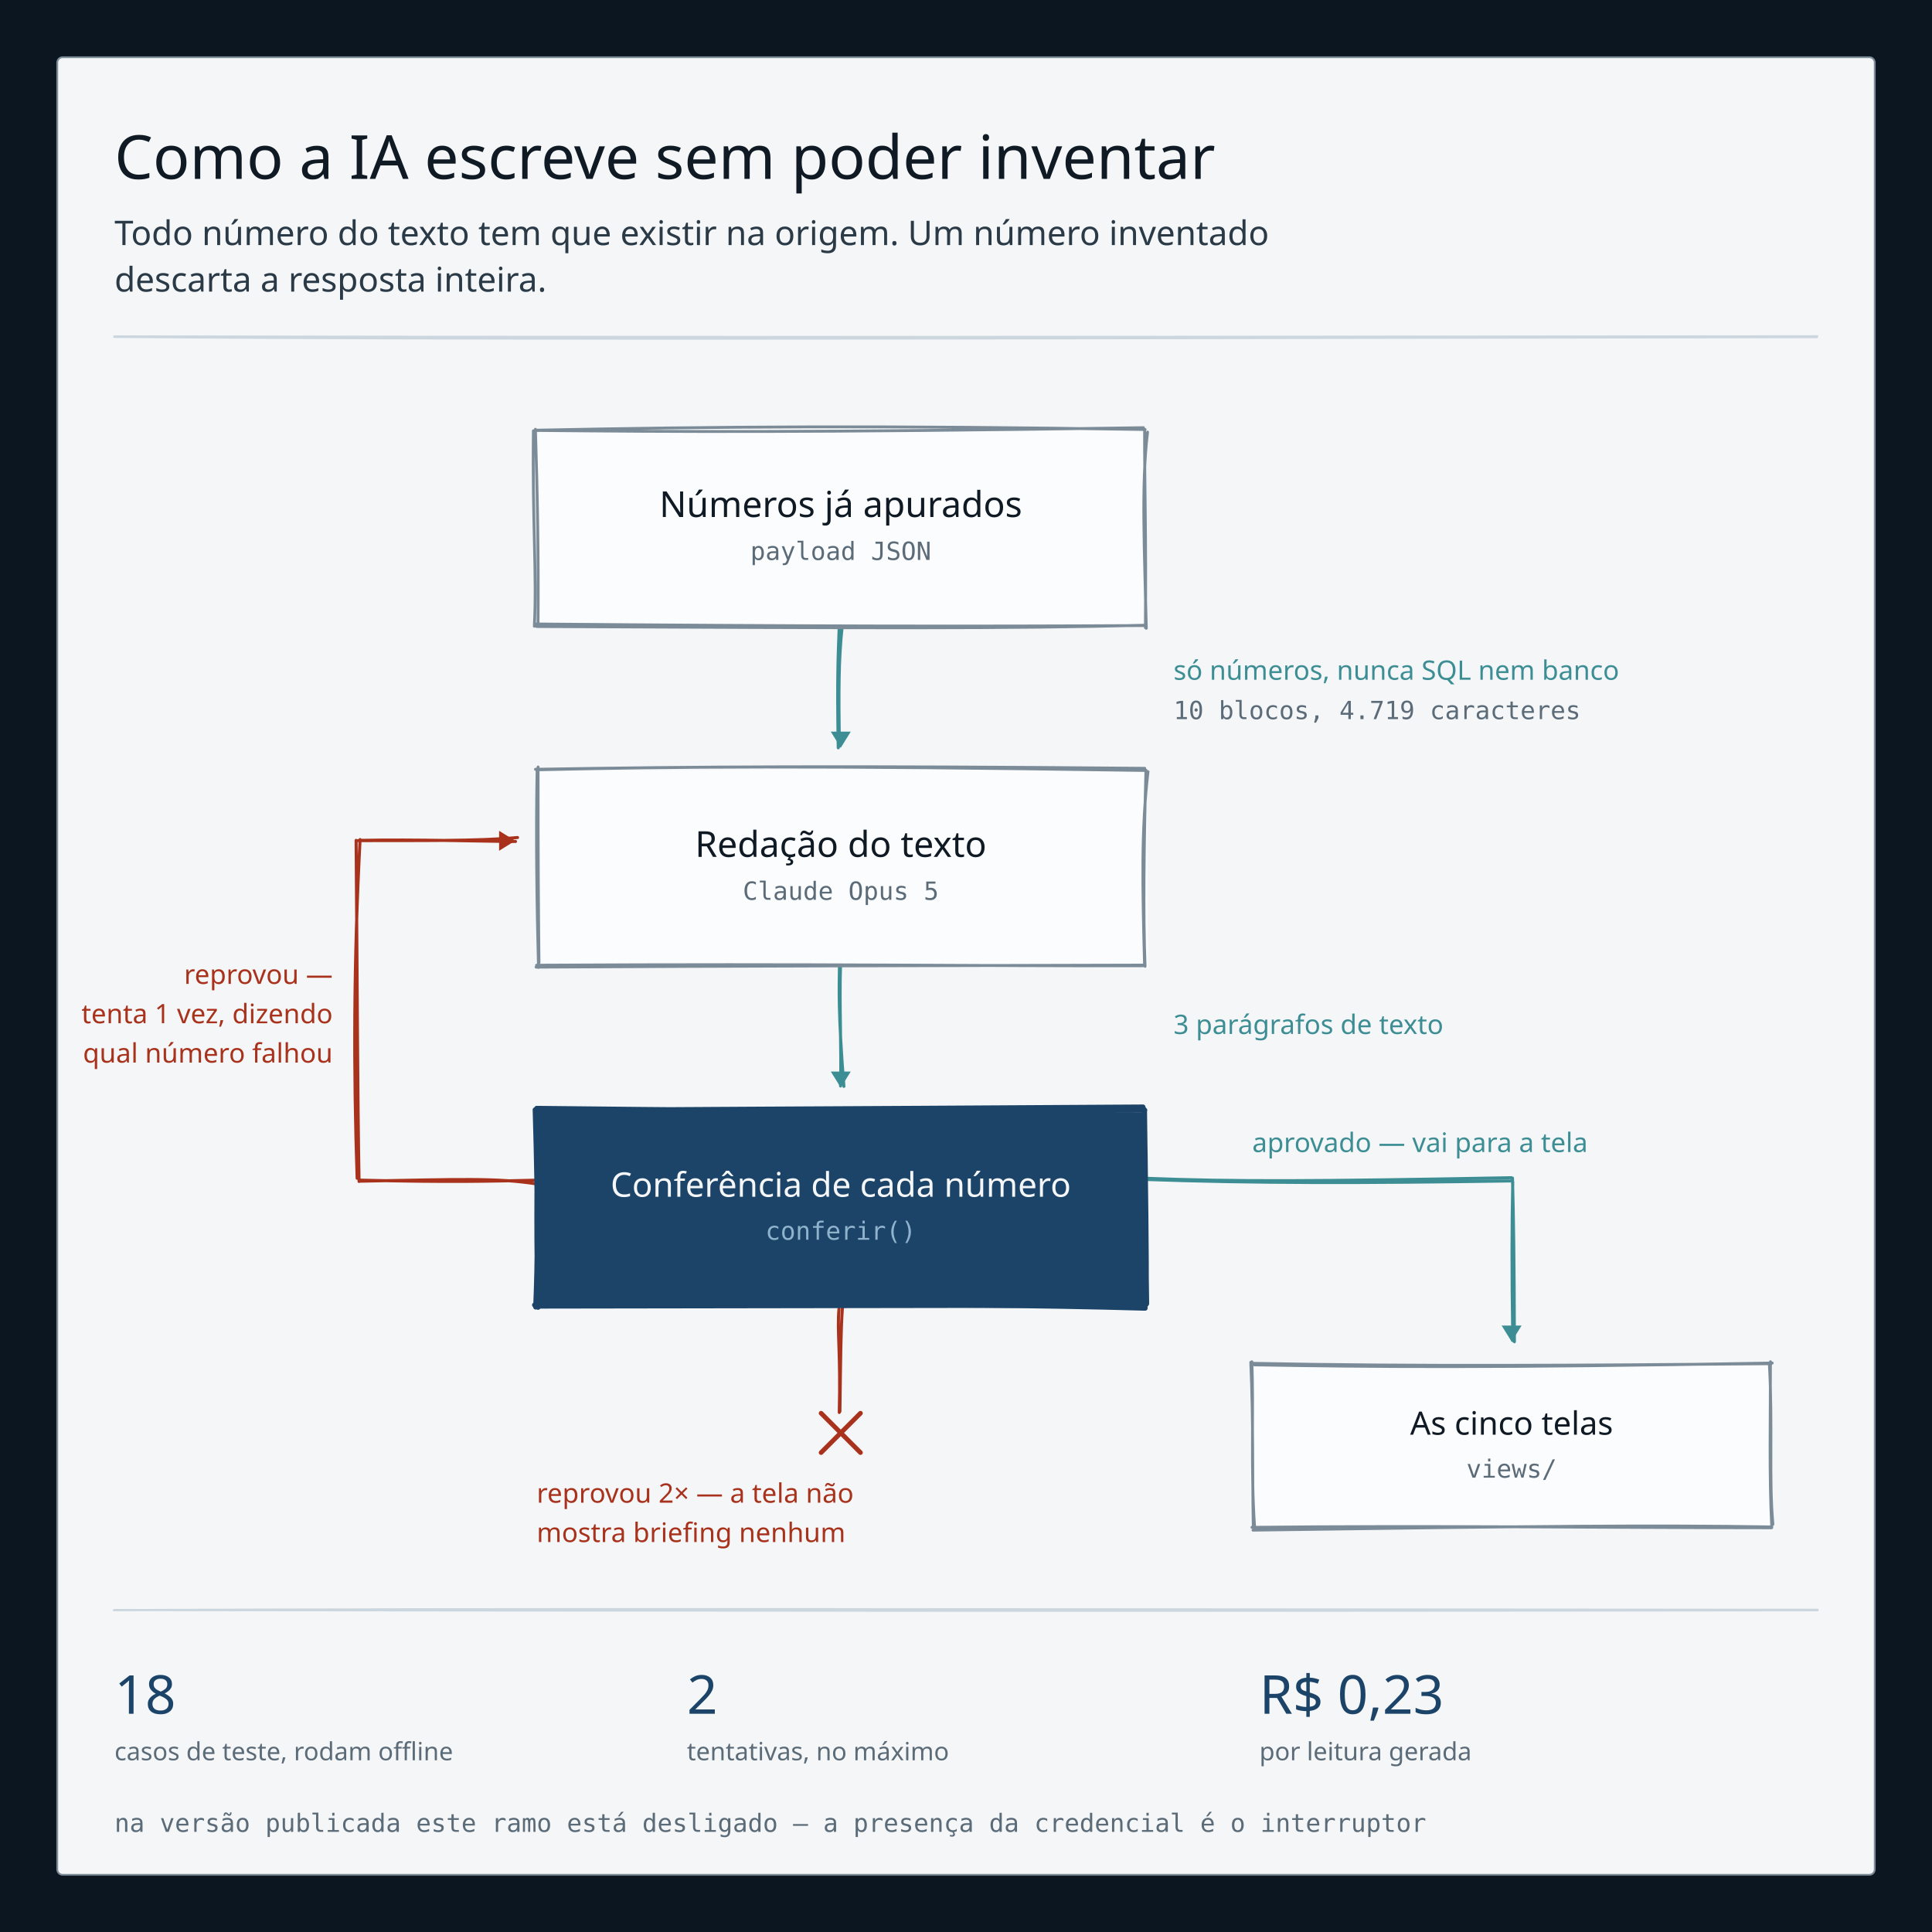
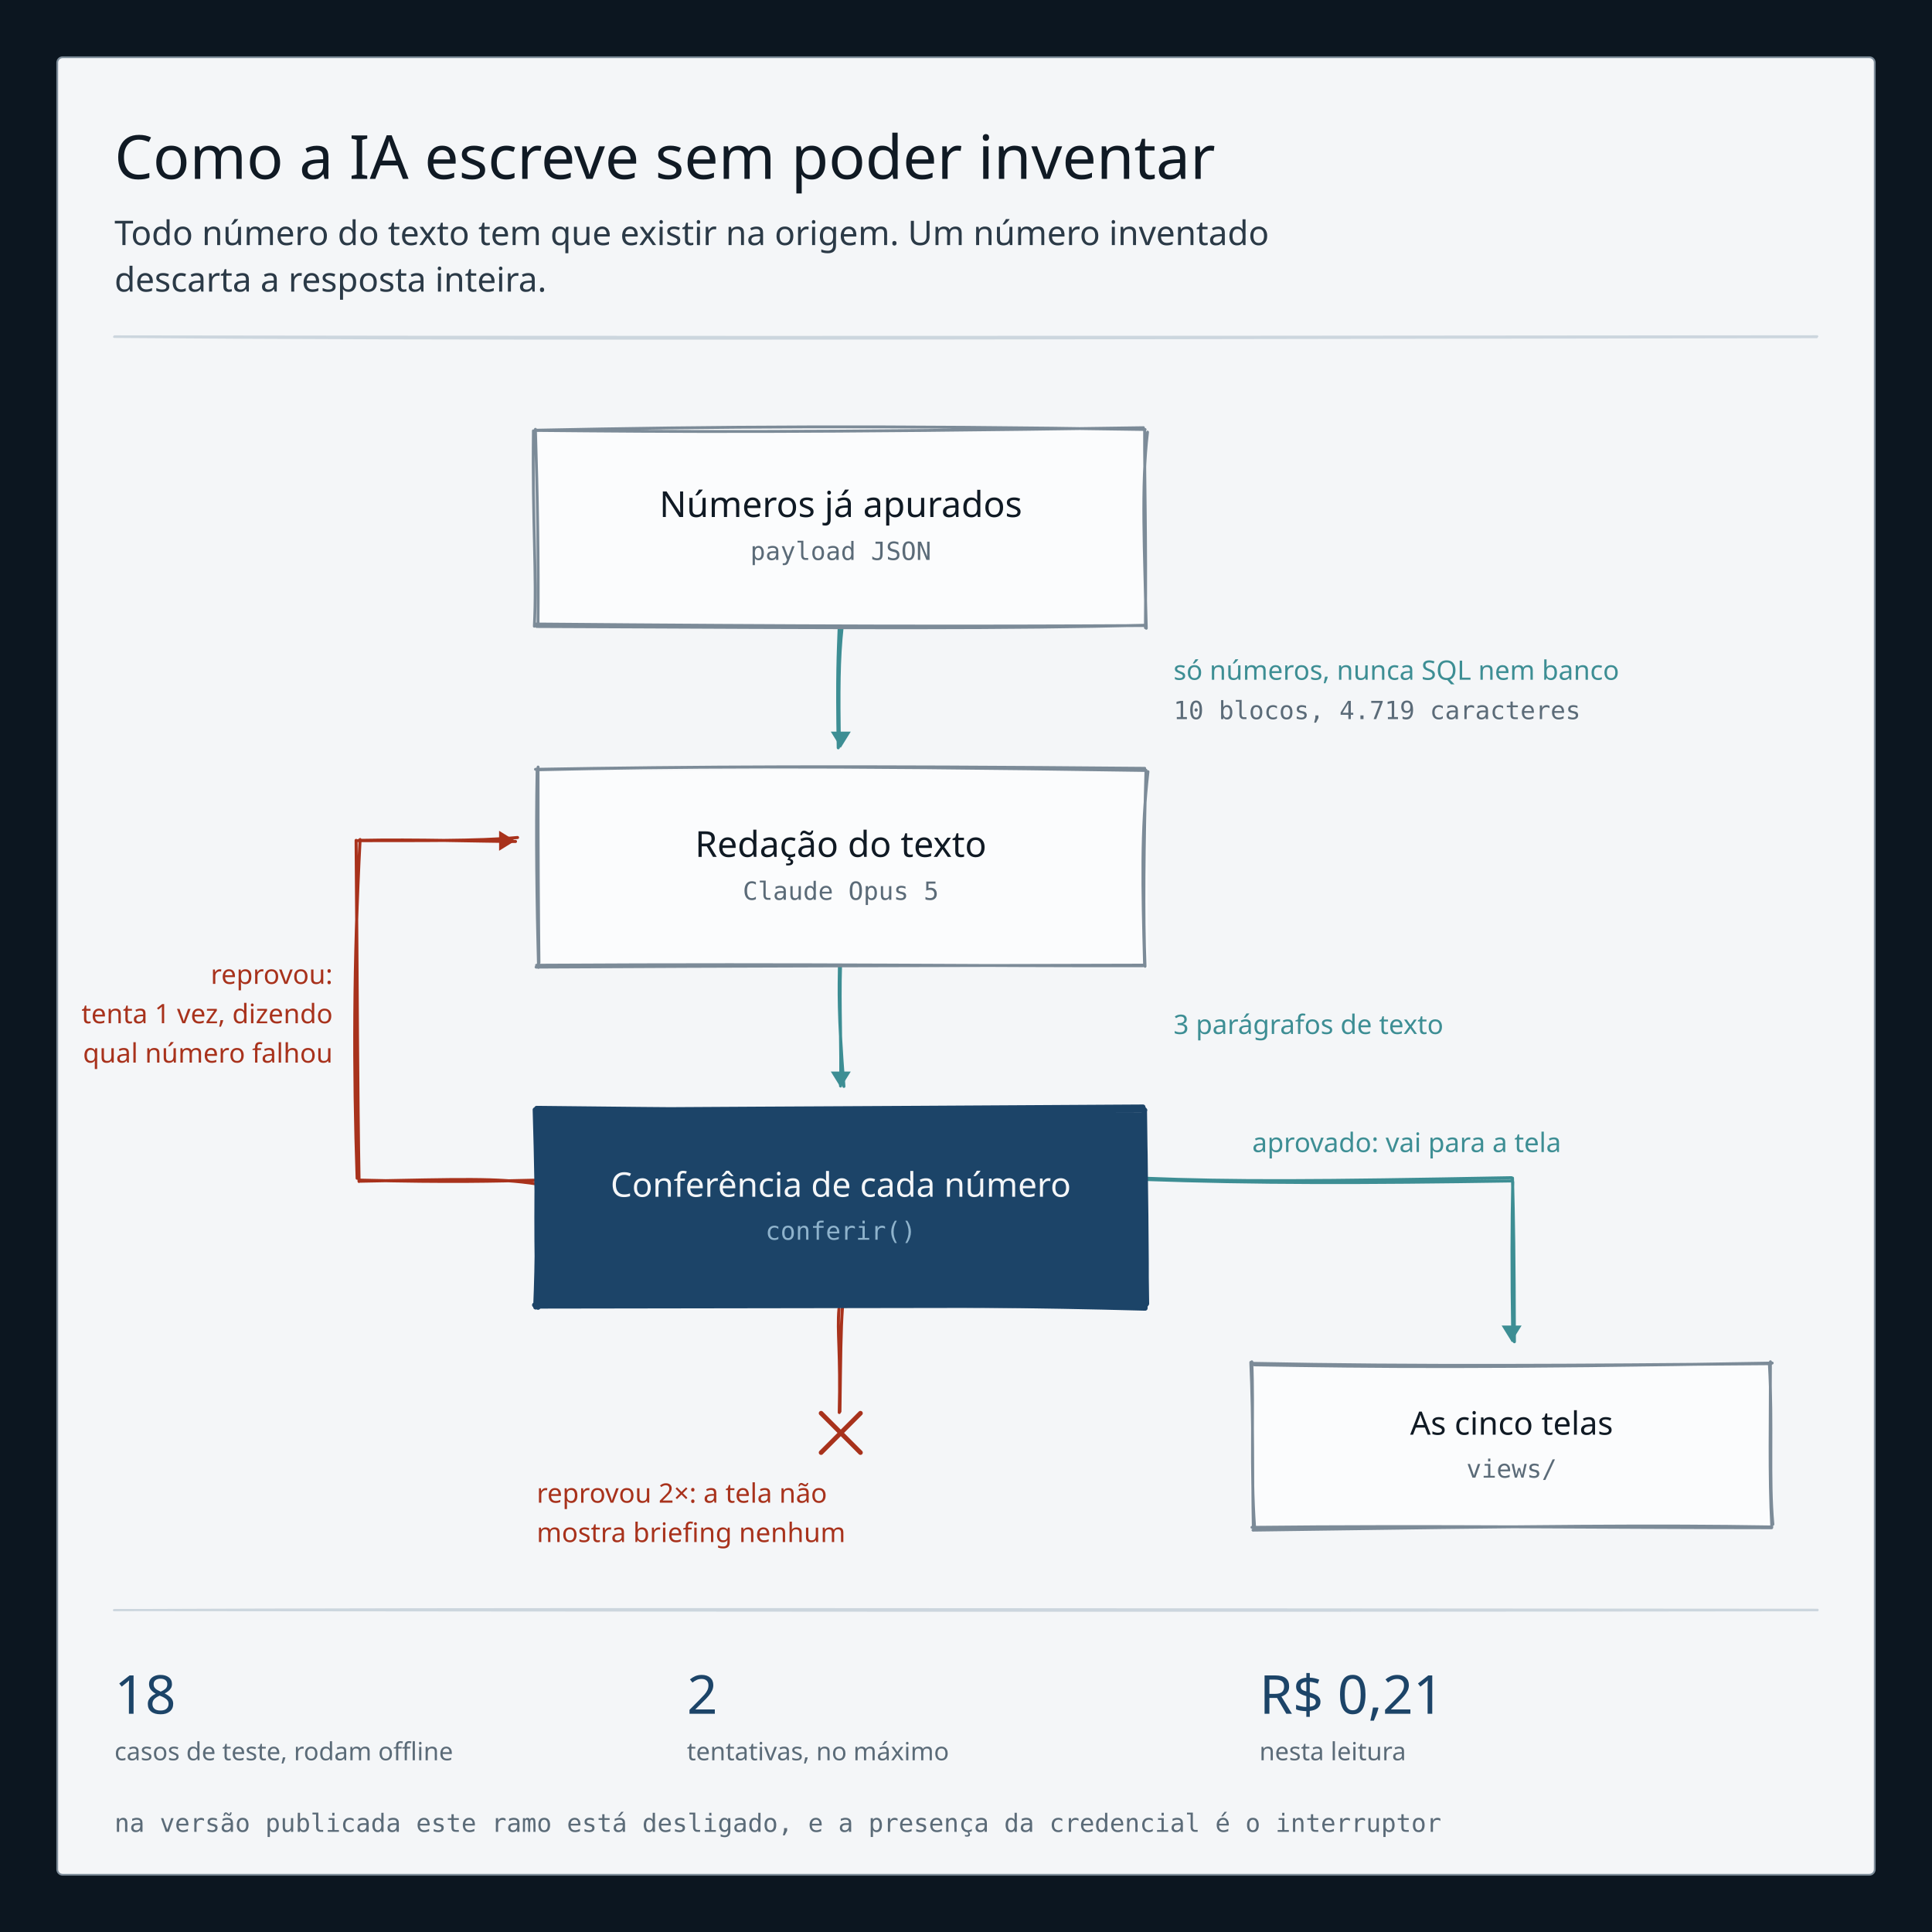
<svg xmlns="http://www.w3.org/2000/svg" width="1080" height="1080" viewBox="0 0 1080 1080" font-kerning="normal">
  <rect width="1080" height="1080" fill="#0C1620" />
  <rect x="32" y="32" width="1016" height="1016" rx="3" fill="#F4F6F8" stroke="#7C8B98" stroke-width="1" />
  <text x="64" y="100" font-family="'Archivo', sans-serif" font-size="34" font-weight="500" fill="#101A24" text-anchor="start">Como a IA escreve sem poder inventar</text>
  <text x="64" y="137" font-family="'IBM Plex Sans', sans-serif" font-size="19" font-weight="400" fill="#2B3A47" text-anchor="start">Todo número do texto tem que existir na origem. Um número inventado</text>
  <text x="64" y="163" font-family="'IBM Plex Sans', sans-serif" font-size="19" font-weight="400" fill="#2B3A47" text-anchor="start">descarta a resposta inteira.</text>
  <path d="M63.795 188.307 C254.391 189.818, 444.683 189.37, 1015.551 188.443 M64.006 188.07 C280.089 188.411, 496.455 188.556, 1015.854 188.014" fill="none" stroke="#CCD6DE" stroke-width="1.2" stroke-linecap="round" stroke-linejoin="round" />
  <path d="M469.161 349.474 C468.611 365.612, 467.835 376.578, 468.58 418.027 M470.754 350.484 C468.795 368.641, 468.776 385.626, 469.203 417.181" fill="none" stroke="#3D8E94" stroke-width="1.7" stroke-linecap="round" stroke-linejoin="round" />
  <polygon points="470,418 464.42,409 475.58,409" fill="#3D8E94" stroke="none" />
  <text x="656" y="380" font-family="'IBM Plex Sans', sans-serif" font-size="15" font-weight="400" fill="#3D8E94" text-anchor="start">só números, nunca SQL nem banco</text>
  <text x="656" y="402" font-family="'IBM Plex Mono', monospace" font-size="14" font-weight="400" fill="#5B6B78" text-anchor="start">10 blocos, 4.719 caracteres</text>
  <path d="M469.274 538.851 C469.078 552.809, 468.517 566.364, 471.743 607.292 M469.847 539.825 C469.147 562.541, 470.43 586.506, 469.874 607.052" fill="none" stroke="#3D8E94" stroke-width="1.7" stroke-linecap="round" stroke-linejoin="round" />
  <polygon points="470,608 464.42,599 475.58,599" fill="#3D8E94" stroke="none" />
  <text x="656" y="578" font-family="'IBM Plex Sans', sans-serif" font-size="15" font-weight="400" fill="#3D8E94" text-anchor="start">3 parágrafos de texto</text>
  <path d="M640.053 658.652 C689.388 660.627, 734.673 660.405, 844.899 658.343 M639.548 659.299 C700.873 661.505, 761.845 661.432, 845.513 660.137 M845.489 658.556 C846.06 680.345, 846.424 702.655, 846.553 750.033 M845.648 660.718 C845.158 685.098, 845.021 709.307, 845.671 749.405" fill="none" stroke="#3D8E94" stroke-width="1.7" stroke-linecap="round" stroke-linejoin="round" />
  <polygon points="845,750 839.42,741 850.58,741" fill="#3D8E94" stroke="none" />
-   <text x="700" y="644" font-family="'IBM Plex Sans', sans-serif" font-size="15" font-weight="400" fill="#3D8E94" text-anchor="start">aprovado — vai para a tela</text>
+   <text x="700" y="644" font-family="'IBM Plex Sans', sans-serif" font-size="15" font-weight="400" fill="#3D8E94" text-anchor="start">aprovado: vai para a tela</text>
  <path d="M300.119 661.833 C277.718 658.378, 257.769 659.235, 201.49 660.286 M299.727 659.728 C276.804 660.246, 252.727 660.995, 200.844 659.697 M199.643 658.651 C197.597 598.671, 197.7 537.457, 201.288 469.314 M200.709 660.436 C199.841 609.432, 199.789 557.886, 199.072 469.778 M200.149 469.908 C234.629 469.795, 266.628 470.27, 289.312 468.179 M200.804 469.779 C233.216 469.106, 268.383 470.343, 288.176 470.388" fill="none" stroke="#A8321C" stroke-width="1.7" stroke-linecap="round" stroke-linejoin="round" />
  <polygon points="288,470 279,464.42 279,475.58" fill="#A8321C" stroke="none" />
-   <text x="186" y="550" font-family="'IBM Plex Sans', sans-serif" font-size="15" font-weight="400" fill="#A8321C" text-anchor="end">reprovou —</text>
+   <text x="186" y="550" font-family="'IBM Plex Sans', sans-serif" font-size="15" font-weight="400" fill="#A8321C" text-anchor="end">reprovou:</text>
  <text x="186" y="572" font-family="'IBM Plex Sans', sans-serif" font-size="15" font-weight="400" fill="#A8321C" text-anchor="end">tenta 1 vez, dizendo</text>
  <text x="186" y="594" font-family="'IBM Plex Sans', sans-serif" font-size="15" font-weight="400" fill="#A8321C" text-anchor="end">qual número falhou</text>
  <path d="M469 731.719 C467.844 744.542, 470.05 756.37, 469.152 789.576 M470.94 730.854 C469.99 743.776, 469.92 758.814, 469.511 789.002" fill="none" stroke="#A8321C" stroke-width="1.7" stroke-linecap="round" stroke-linejoin="round" />
  <path d="M459,790 L481,812 M481,790 L459,812" stroke="#A8321C" stroke-width="2.6" stroke-linecap="round" fill="none" />
-   <text x="300" y="840" font-family="'IBM Plex Sans', sans-serif" font-size="15" font-weight="400" fill="#A8321C" text-anchor="start">reprovou 2× — a tela não</text>
+   <text x="300" y="840" font-family="'IBM Plex Sans', sans-serif" font-size="15" font-weight="400" fill="#A8321C" text-anchor="start">reprovou 2×: a tela não</text>
  <text x="300" y="862" font-family="'IBM Plex Sans', sans-serif" font-size="15" font-weight="400" fill="#A8321C" text-anchor="start">mostra briefing nenhum</text>
  <path d="M300.87 240.011 L639.614 238.191 L638.983 350.213 L299.919 350.674" fill="#FBFCFD" stroke="none" stroke-width="0" stroke-linecap="round" stroke-linejoin="round" />
  <path d="M299.444 240.61 C375.066 241.321, 449.761 241.96, 639.19 239.071 M299.62 240.49 C397.928 238.443, 494.602 237.739, 640.116 240.09 M641.489 241.544 C637.874 271.829, 639.838 308.113, 640.791 351.211 M639.849 240.78 C639.734 269.302, 640.768 297.761, 640.31 350.914 M639.577 349.684 C545.161 350.2, 447.733 350.12, 299.712 348.817 M639.976 349.505 C563.982 351.496, 487.5 351.102, 299.974 350.223 M298.701 350.082 C300.184 321.312, 297.555 293.077, 298.167 240.816 M300.746 350.238 C301.114 312.967, 300.468 276.76, 299.292 239.976" fill="none" stroke="#7C8B98" stroke-width="1.6" stroke-linecap="round" stroke-linejoin="round" />
  <text x="470" y="289" font-family="'IBM Plex Sans', sans-serif" font-size="20" font-weight="500" fill="#101A24" text-anchor="middle">Números já apurados</text>
  <text x="470" y="313" font-family="'IBM Plex Mono', monospace" font-size="14" font-weight="400" fill="#5B6B78" text-anchor="middle">payload JSON</text>
  <path d="M300.969 431.092 L641.037 428.662 L641.799 541.309 L299.741 538.28" fill="#FBFCFD" stroke="none" stroke-width="0" stroke-linecap="round" stroke-linejoin="round" />
  <path d="M300.561 430.315 C376.125 428.571, 450.942 427.789, 640.49 430.706 M299.335 430.043 C386.425 428.525, 472.667 428.018, 639.929 429.489 M641.743 431.362 C637.951 464.065, 638.623 495.003, 639.816 539.404 M640.592 430.547 C639.476 471.009, 638.98 511.96, 640.109 540.196 M638.979 539.885 C549.168 540.104, 459.897 538.642, 299.934 539.569 M639.907 539.501 C527.351 539.793, 413.615 539.978, 299.665 540.629 M301.294 538.151 C300.997 510.082, 300.746 480.854, 300.791 428.762 M300.999 540.806 C300.114 504.8, 299.531 468.062, 300.255 429.807" fill="none" stroke="#7C8B98" stroke-width="1.6" stroke-linecap="round" stroke-linejoin="round" />
  <text x="470" y="479" font-family="'IBM Plex Sans', sans-serif" font-size="20" font-weight="500" fill="#101A24" text-anchor="middle">Redação do texto</text>
  <text x="470" y="503" font-family="'IBM Plex Mono', monospace" font-size="14" font-weight="400" fill="#5B6B78" text-anchor="middle">Claude Opus 5</text>
  <path d="M301.664 620.662 L639.002 621.953 L641.517 730.986 L298.494 731.517" fill="#1C4468" stroke="none" stroke-width="0" stroke-linecap="round" stroke-linejoin="round" />
  <path d="M300.381 620.914 C372.866 620.123, 443.213 620.056, 638.925 618.818 M300.009 619.576 C376.575 620.432, 453.786 621.303, 639.955 620.618 M639.526 620.093 C640.687 653.719, 640.318 687.238, 640.989 728.759 M639.794 620.921 C640.272 660.958, 641.065 701.352, 640.705 729.17 M640.128 731.289 C517.22 727.829, 395.713 730.03, 298.826 729.497 M639.424 729.474 C541.599 728.277, 443.083 728.515, 300.167 729.475 M299.448 730.639 C300.489 705.471, 300.89 679.294, 299.159 620.383 M300.776 730.787 C299.918 697.631, 299.773 667.177, 300.996 620.619" fill="none" stroke="#1C4468" stroke-width="2.8" stroke-linecap="round" stroke-linejoin="round" />
  <text x="470" y="669" font-family="'IBM Plex Sans', sans-serif" font-size="19" font-weight="500" fill="#F4F6F8" text-anchor="middle">Conferência de cada número</text>
  <text x="470" y="693" font-family="'IBM Plex Mono', monospace" font-size="14" font-weight="400" fill="#8FB3CC" text-anchor="middle">conferir()</text>
  <path d="M698.741 763.296 L989.325 761.809 L989.791 853.541 L698.918 853.09" fill="#FBFCFD" stroke="none" stroke-width="0" stroke-linecap="round" stroke-linejoin="round" />
  <path d="M701.243 762.977 C767.998 764.084, 832.15 764.779, 990.684 761.948 M700.605 762.106 C791.112 763.92, 880.793 763.233, 990.042 762.329 M989.106 763.01 C991.019 796.601, 988.743 826.828, 991.065 852.091 M989.687 761.218 C989.711 792.921, 988.89 824.317, 990.442 853.842 M989.583 853.548 C925.929 852.527, 864.922 852.997, 700.422 855.361 M990.358 854.038 C894.362 853.996, 797.953 852.714, 699.857 853.791 M701.35 853.897 C699.064 821.62, 700.904 787.601, 699.779 761.242 M700.58 853.206 C700.005 824.671, 700.689 795.17, 699.195 761.556" fill="none" stroke="#7C8B98" stroke-width="1.6" stroke-linecap="round" stroke-linejoin="round" />
  <text x="845" y="802" font-family="'IBM Plex Sans', sans-serif" font-size="18" font-weight="500" fill="#101A24" text-anchor="middle">As cinco telas</text>
  <text x="845" y="826" font-family="'IBM Plex Mono', monospace" font-size="14" font-weight="400" fill="#5B6B78" text-anchor="middle">views/</text>
  <path d="M63.71 900.087 C282.086 899.153, 501.215 899.597, 1016.035 899.896 M64.187 900.014 C345.41 900.29, 626.404 900.663, 1016.033 900.127" fill="none" stroke="#CCD6DE" stroke-width="1.2" stroke-linecap="round" stroke-linejoin="round" />
  <text x="64" y="958" font-family="'Archivo', sans-serif" font-size="30" font-weight="500" fill="#1C4468" text-anchor="start">18</text>
  <text x="64" y="984" font-family="'IBM Plex Sans', sans-serif" font-size="14" font-weight="400" fill="#5B6B78" text-anchor="start">casos de teste, rodam offline</text>
  <text x="384" y="958" font-family="'Archivo', sans-serif" font-size="30" font-weight="500" fill="#1C4468" text-anchor="start">2</text>
  <text x="384" y="984" font-family="'IBM Plex Sans', sans-serif" font-size="14" font-weight="400" fill="#5B6B78" text-anchor="start">tentativas, no máximo</text>
-   <text x="704" y="958" font-family="'Archivo', sans-serif" font-size="30" font-weight="500" fill="#1C4468" text-anchor="start">R$ 0,23</text>
-   <text x="704" y="984" font-family="'IBM Plex Sans', sans-serif" font-size="14" font-weight="400" fill="#5B6B78" text-anchor="start">por leitura gerada</text>
-   <text x="64" y="1024" font-family="'IBM Plex Mono', monospace" font-size="14" font-weight="400" fill="#5B6B78" text-anchor="start">na versão publicada este ramo está desligado — a presença da credencial é o interruptor</text>
+   <text x="704" y="958" font-family="'Archivo', sans-serif" font-size="30" font-weight="500" fill="#1C4468" text-anchor="start">R$ 0,21</text>
+   <text x="704" y="984" font-family="'IBM Plex Sans', sans-serif" font-size="14" font-weight="400" fill="#5B6B78" text-anchor="start">nesta leitura</text>
+   <text x="64" y="1024" font-family="'IBM Plex Mono', monospace" font-size="14" font-weight="400" fill="#5B6B78" text-anchor="start">na versão publicada este ramo está desligado, e a presença da credencial é o interruptor</text>
</svg>
